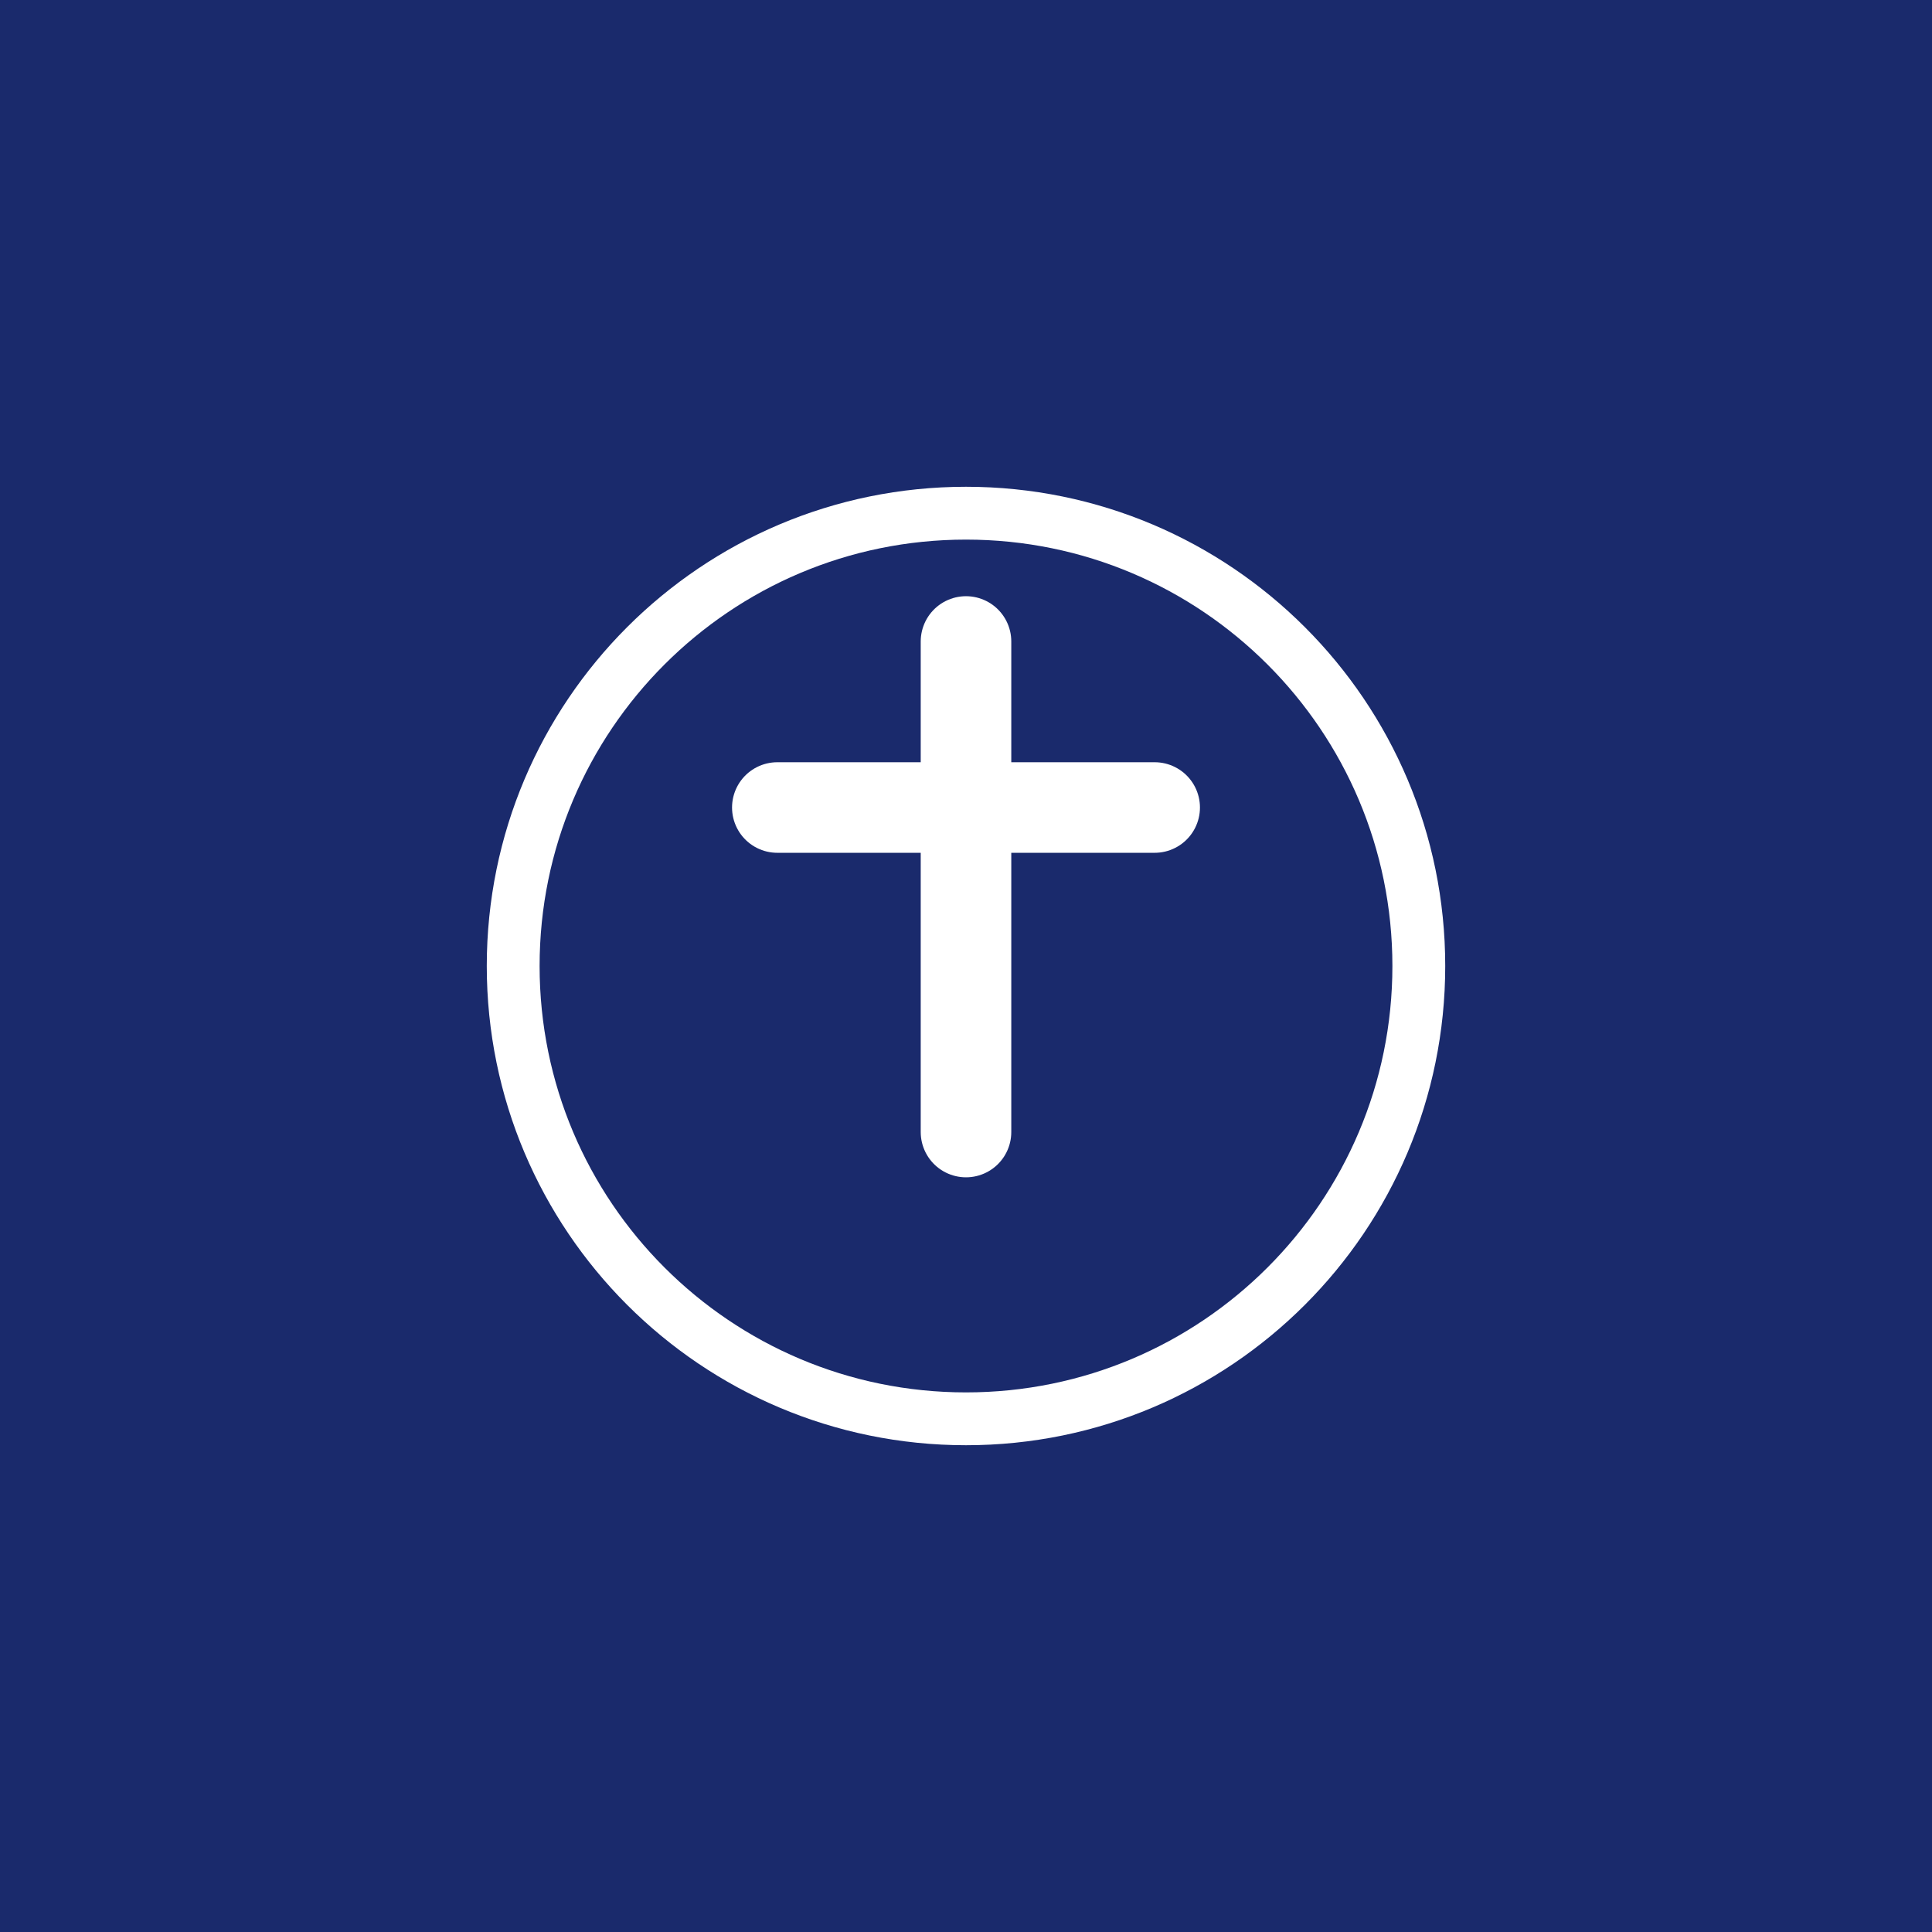
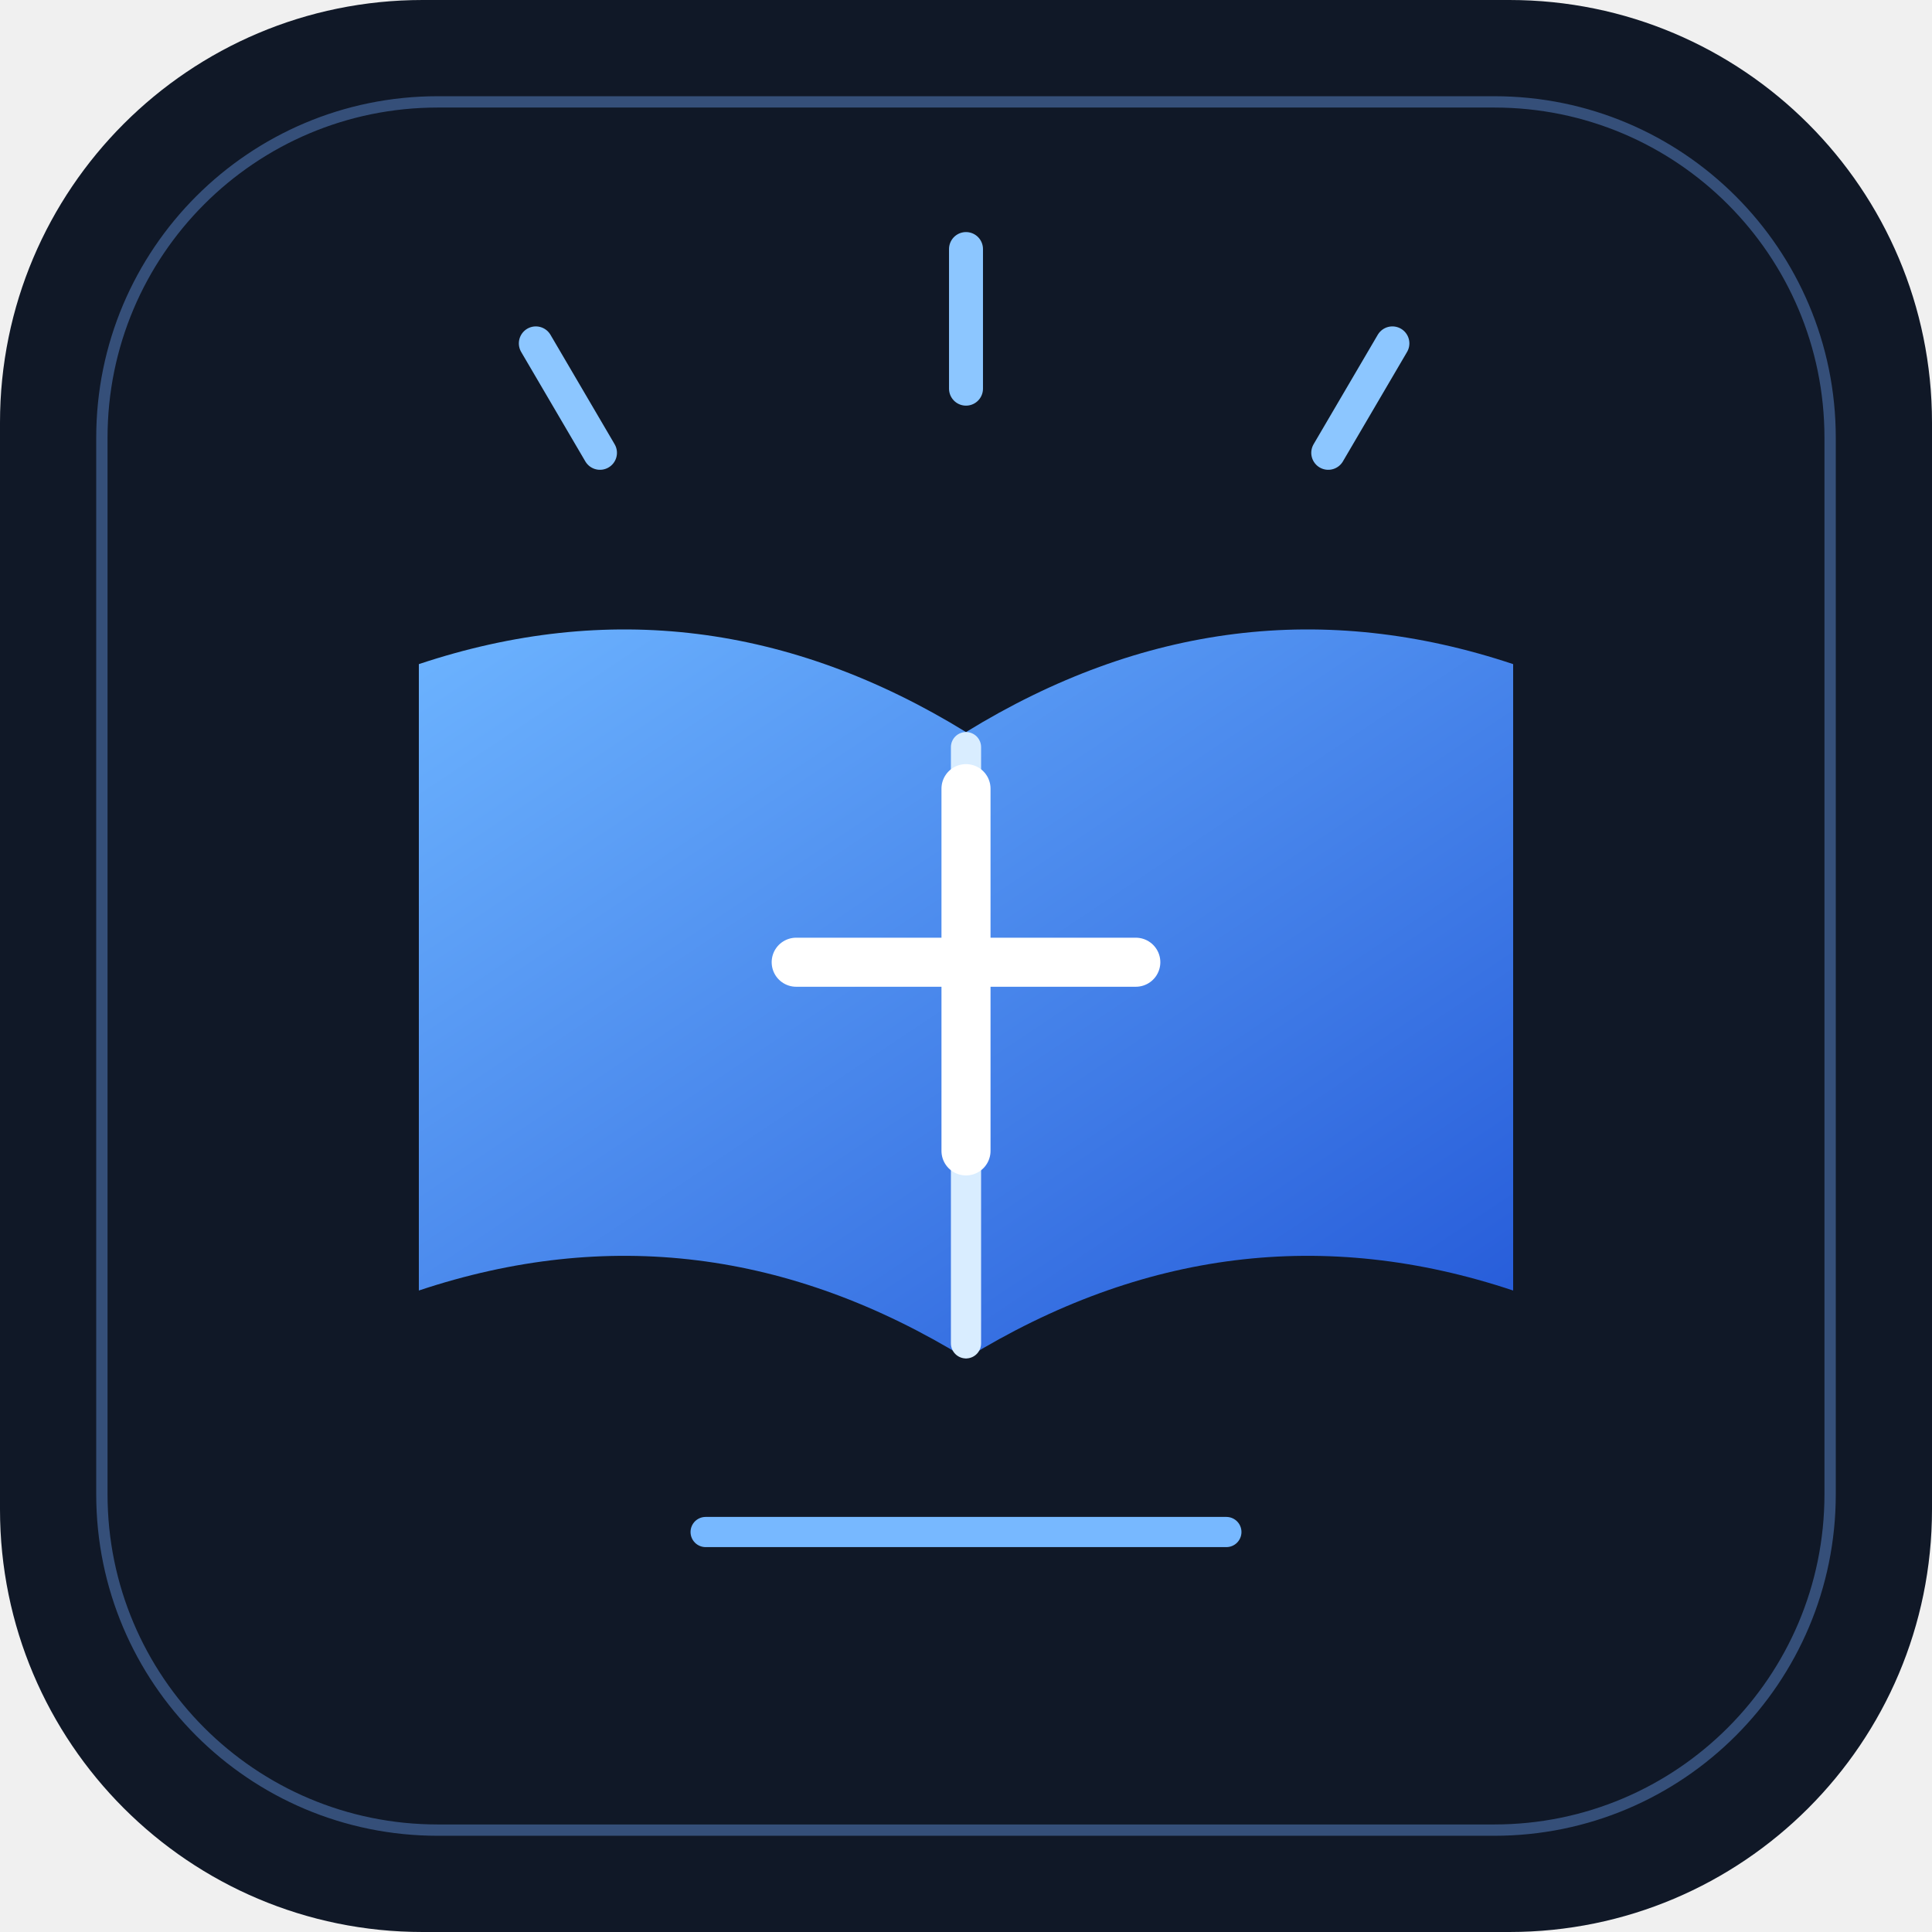
<svg xmlns="http://www.w3.org/2000/svg" viewBox="0 0 512 512">
-   <rect width="512" height="512" fill="#1a2a6c" />
-   <circle cx="256" cy="256" r="120" fill="none" stroke="#ffffff" stroke-width="14" />
-   <path d="M256 170 v130 M206 214 h100" stroke="#ffffff" stroke-width="24" stroke-linecap="round" />
+   <defs>
+     <linearGradient id="blue" x2="1" y2="1">
+       <stop stop-color="#6db4ff" />
+       <stop offset="1" stop-color="#2459d8" />
+     </linearGradient>
+   </defs>
+   <rect width="512" height="512" rx="112" fill="#101827" />
+   <rect x="27" y="27" width="458" height="458" rx="89" fill="none" stroke="#354f79" stroke-width="3" />
+   <path d="M111 176q75-25 145 18 70-43 145-18v166q-75-25-145 18-70-43-145-18z" fill="url(#blue)" />
+   <path d="M256 198v158" stroke="#d9edff" stroke-width="8" stroke-linecap="round" />
+   <path d="M211 255h90m-45-46v96" stroke="#fff" stroke-width="13" stroke-linecap="round" />
+   <path d="M159 120l-17-29m210 29 17-29m-113 12V66" fill="none" stroke="#8cc6ff" stroke-width="9" stroke-linecap="round" />
+   <path d="M187 406h138" stroke="#77b8ff" stroke-width="8" stroke-linecap="round" />
</svg>
